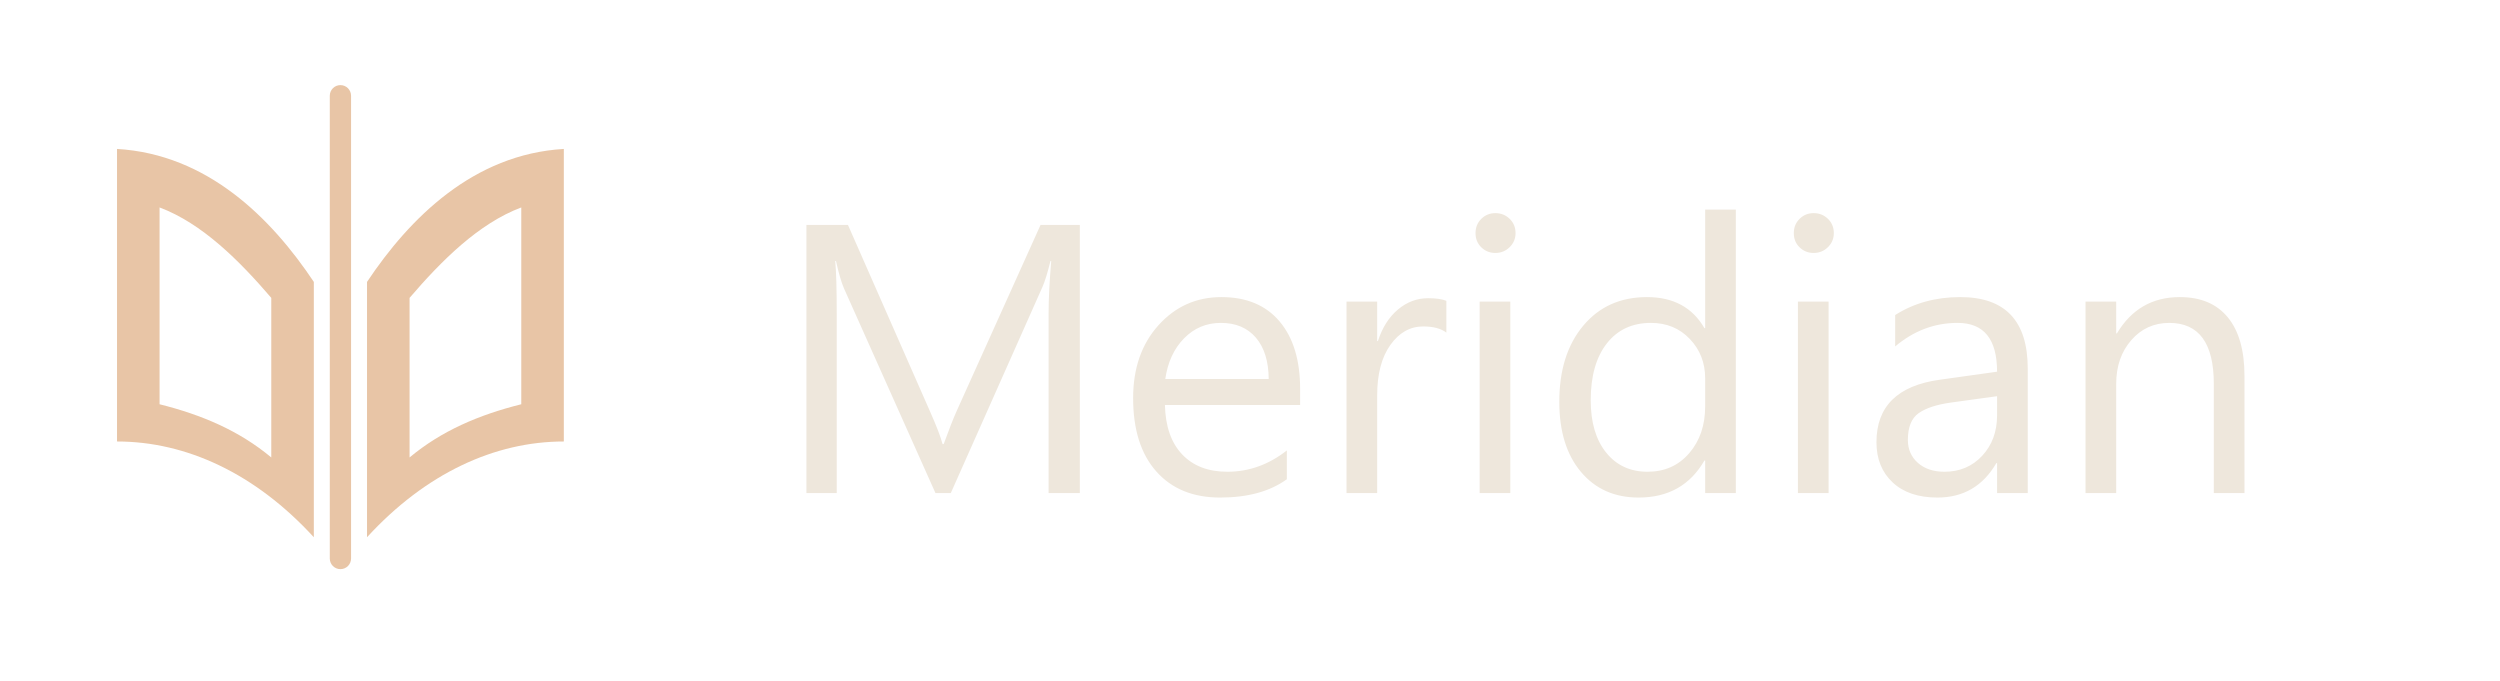
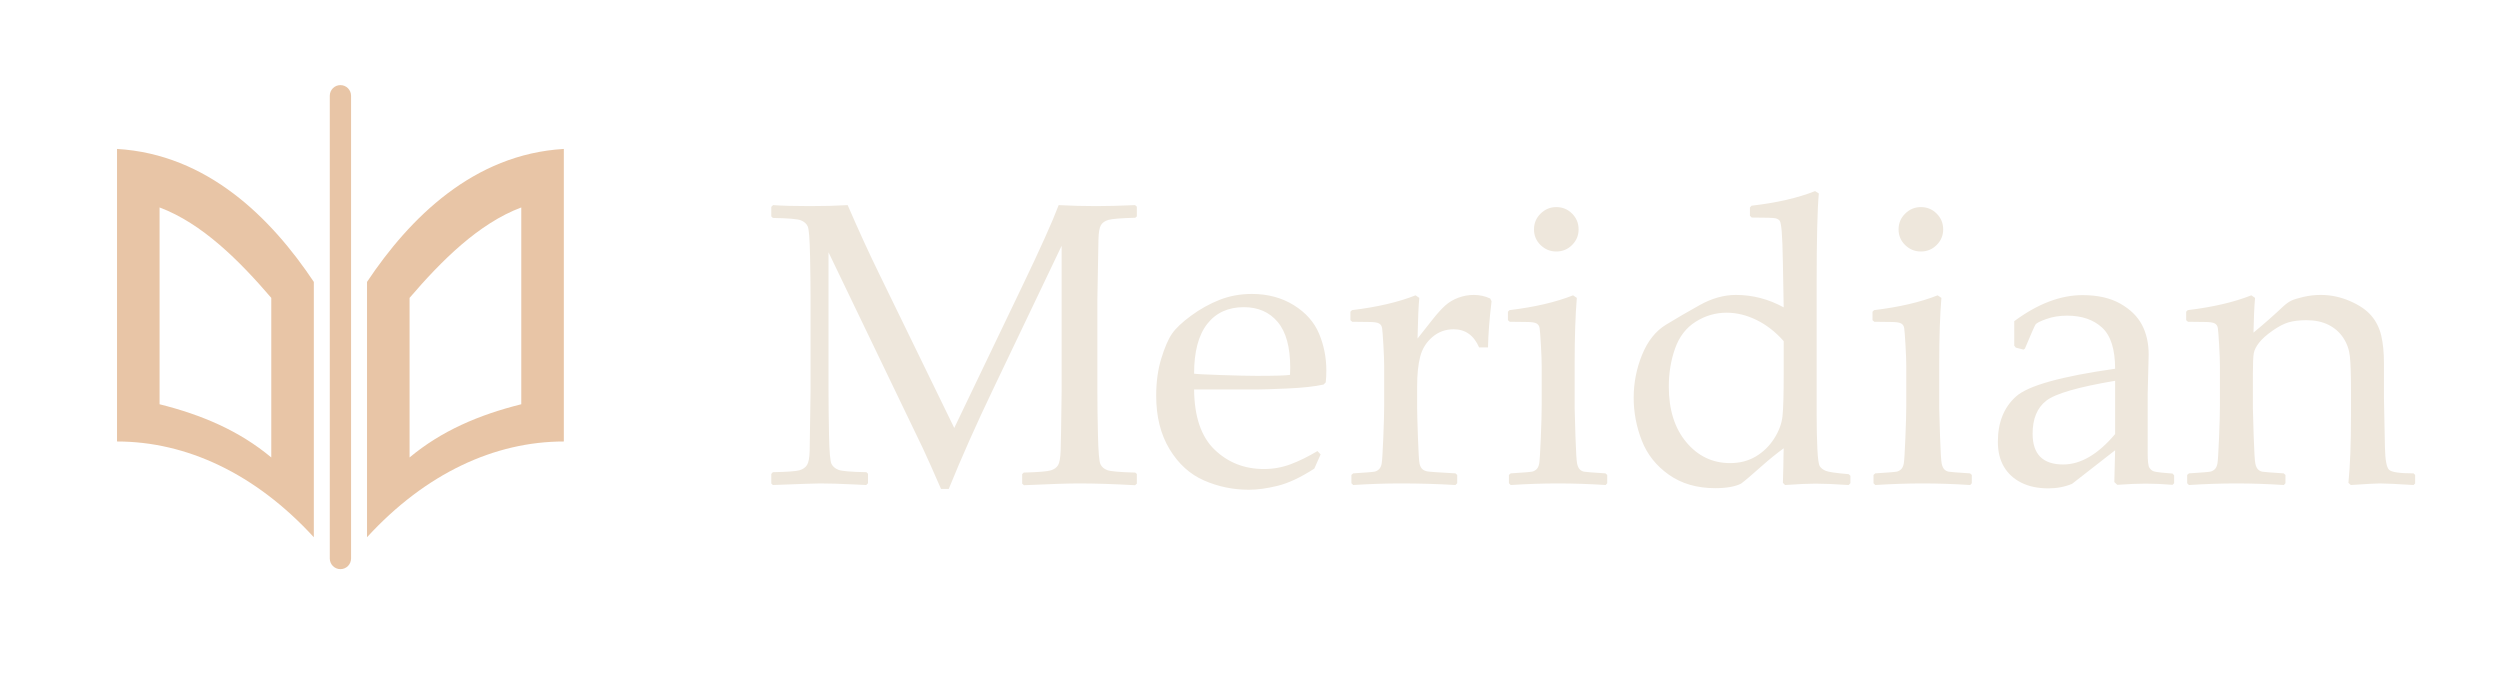
<svg xmlns="http://www.w3.org/2000/svg" viewBox="0 0 470 128" role="img" aria-labelledby="title desc">
  <g fill="#e8c5a6">
    <path fill-rule="evenodd" d="M22 28C39 29 51 41 59 53V101C48 89 35 83 22 83V28ZM30 39V76C38 78 45 81 51 86V56C45 49 38 42 30 39ZM106 28C89 29 77 41 69 53V101C80 89 93 83 106 83V28ZM98 39V76C90 78 83 81 77 86V56C83 49 90 42 98 39Z" />
    <path d="M62 18A2 2 0 0 1 66 18V105A2 2 0 0 1 62 105Z" />
  </g>
-   <path fill="#eee7dc" fill-rule="nonzero" transform="translate(145 15)" d="M230.45,59.486L221.766,60.681C219.094,61.056 217.079,61.718 215.719,62.667 214.36,63.617 213.68,65.298 213.68,67.712 213.68,69.47 214.307,70.906 215.561,72.019 216.815,73.132 218.485,73.689 220.571,73.689 223.43,73.689 225.792,72.687 227.655,70.683 229.518,68.679 230.45,66.142 230.45,63.072L230.45,59.486z M165.375,45.704C161.859,45.704 159.094,46.994 157.078,49.572 155.062,52.15 154.055,55.712 154.055,60.259 154.055,64.408 155.021,67.683 156.955,70.085 158.889,72.488 161.484,73.689 164.742,73.689 167.953,73.689 170.56,72.529 172.564,70.208 174.568,67.888 175.57,64.958 175.57,61.419L175.57,56.111C175.57,53.204 174.609,50.744 172.687,48.728 170.766,46.712 168.328,45.704 165.375,45.704z M84.517,45.704C81.798,45.704 79.489,46.677 77.591,48.622 75.692,50.568 74.521,53.111 74.075,56.251L93.517,56.251C93.493,52.923 92.69,50.333 91.108,48.482 89.526,46.63 87.329,45.704 84.517,45.704z M193.009,41.697L198.775,41.697 198.775,77.697 193.009,77.697 193.009,41.697z M133.173,41.697L138.938,41.697 138.938,77.697 133.173,77.697 133.173,41.697z M123.471,41.064C124.971,41.064,126.119,41.228,126.916,41.556L126.916,47.533C125.908,46.759 124.455,46.372 122.557,46.372 120.096,46.372 118.039,47.533 116.387,49.853 114.734,52.173 113.908,55.337 113.908,59.345L113.908,77.697 108.143,77.697 108.143,41.697 113.908,41.697 113.908,49.115 114.049,49.115C114.869,46.583 116.123,44.609 117.811,43.191 119.498,41.773 121.385,41.064 123.471,41.064z M264.798,40.853C268.736,40.853 271.747,42.124 273.833,44.667 275.919,47.21 276.962,50.884 276.962,55.689L276.962,77.697 271.196,77.697 271.196,57.165C271.196,49.525 268.407,45.704 262.829,45.704 259.946,45.704 257.562,46.788 255.675,48.956 253.788,51.124 252.845,53.861 252.845,57.165L252.845,77.697 247.079,77.697 247.079,41.697 252.845,41.697 252.845,47.673 252.986,47.673C255.704,43.126,259.642,40.853,264.798,40.853z M223.524,40.853C231.985,40.853,236.215,45.329,236.215,54.283L236.215,77.697 230.45,77.697 230.45,72.072 230.309,72.072C227.801,76.384 224.11,78.54 219.235,78.54 215.649,78.54 212.842,77.591 210.815,75.693 208.788,73.794 207.774,71.275 207.774,68.134 207.774,61.408 211.735,57.494 219.657,56.392L230.45,54.88C230.45,48.763 227.977,45.704 223.032,45.704 218.696,45.704 214.782,47.181 211.29,50.134L211.29,44.228C214.829,41.978,218.907,40.853,223.524,40.853z M84.622,40.853C89.333,40.853 92.978,42.376 95.556,45.423 98.134,48.47 99.423,52.701 99.423,58.115L99.423,61.138 74.005,61.138C74.099,65.146 75.177,68.24 77.239,70.419 79.302,72.599 82.138,73.689 85.747,73.689 89.802,73.689 93.528,72.353 96.927,69.681L96.927,75.095C93.763,77.392 89.579,78.54 84.376,78.54 79.29,78.54 75.294,76.906 72.388,73.636 69.481,70.367 68.028,65.767 68.028,59.837 68.028,54.236 69.616,49.671 72.792,46.144 75.968,42.617 79.911,40.853 84.622,40.853z M6.609,27.283L14.414,27.283 29.883,62.439C31.078,65.134,31.852,67.15,32.203,68.486L32.414,68.486C33.422,65.72,34.23,63.658,34.84,62.298L50.625,27.283 58.008,27.283 58.008,77.697 52.137,77.697 52.137,43.876C52.137,41.204,52.301,37.935,52.629,34.068L52.488,34.068C51.926,36.341,51.422,37.97,50.977,38.954L33.75,77.697 30.867,77.697 13.676,39.236C13.184,38.111,12.68,36.388,12.164,34.068L12.023,34.068C12.211,36.083,12.305,39.376,12.305,43.947L12.305,77.697 6.609,77.697 6.609,27.283z M195.962,25.068C197.017,25.068 197.914,25.425 198.652,26.14 199.39,26.855 199.759,27.751 199.759,28.829 199.759,29.861 199.39,30.74 198.652,31.466 197.914,32.193 197.017,32.556 195.962,32.556 194.931,32.556 194.052,32.204 193.326,31.501 192.599,30.798 192.236,29.908 192.236,28.829 192.236,27.751 192.599,26.855 193.326,26.14 194.052,25.425 194.931,25.068 195.962,25.068z M136.126,25.068C137.18,25.068 138.077,25.425 138.815,26.14 139.553,26.855 139.923,27.751 139.923,28.829 139.923,29.861 139.553,30.74 138.815,31.466 138.077,32.193 137.18,32.556 136.126,32.556 135.094,32.556 134.216,32.204 133.489,31.501 132.762,30.798 132.399,29.908 132.399,28.829 132.399,27.751 132.762,26.855 133.489,26.14 134.216,25.425 135.094,25.068 136.126,25.068z M175.57,24.4L181.336,24.4 181.336,77.697 175.57,77.697 175.57,71.579 175.43,71.579C172.758,76.22 168.633,78.54 163.055,78.54 158.531,78.54 154.916,76.929 152.209,73.706 149.502,70.484 148.148,66.095 148.148,60.54 148.148,54.587 149.648,49.818 152.648,46.232 155.648,42.646 159.644,40.853 164.637,40.853 169.582,40.853 173.18,42.798 175.43,46.689L175.57,46.689 175.57,24.4z" />
+   <path fill="#eee7dc" fill-rule="nonzero" d="M213.393 38.562L213.727 38.858L213.727 40.677L213.43 40.937C210.708 41.011 209.02 41.147 208.364 41.345C207.709 41.543 207.245 41.87 206.973 42.328C206.701 42.786 206.546 43.683 206.509 45.019C206.472 46.354 206.404 50.127 206.305 56.337L206.305 73.444C206.305 75.918 206.342 78.714 206.416 81.831C206.49 84.948 206.645 86.76 206.88 87.268C207.115 87.775 207.542 88.146 208.16 88.381C208.779 88.616 210.535 88.771 213.43 88.845L213.727 89.104L213.727 90.923L213.393 91.22C209.36 90.997 205.847 90.886 202.854 90.886C200.825 90.886 197.374 90.997 192.5 91.22L192.166 90.923L192.166 89.142L192.463 88.845C195.184 88.771 196.873 88.634 197.528 88.437C198.184 88.239 198.648 87.911 198.92 87.453C199.192 86.995 199.353 86.086 199.402 84.726C199.452 83.365 199.514 79.604 199.588 73.444L199.588 46.206L186.785 72.999C183.569 79.703 180.761 86.012 178.361 91.925L176.914 91.925C175.529 88.733 174.391 86.185 173.5 84.28L155.762 47.431L155.762 73.37C155.762 75.795 155.793 78.584 155.855 81.738C155.916 84.893 156.071 86.717 156.318 87.212C156.566 87.707 156.999 88.078 157.617 88.325C158.236 88.573 159.992 88.721 162.887 88.771L163.184 89.067L163.184 90.849L162.85 91.183L160.475 91.071C158.025 90.948 155.923 90.886 154.166 90.886C153.374 90.886 150.418 90.985 145.297 91.183L145 90.886L145 89.104L145.297 88.771C148.018 88.721 149.701 88.597 150.344 88.399C150.987 88.201 151.451 87.868 151.735 87.397C152.02 86.927 152.181 86.049 152.218 84.763C152.255 83.476 152.311 79.679 152.385 73.37L152.385 56.374C152.385 54.123 152.354 51.383 152.292 48.154C152.23 44.926 152.082 43.058 151.847 42.551C151.612 42.044 151.185 41.666 150.566 41.419C149.948 41.172 148.191 41.023 145.297 40.974L145 40.677L145 38.896L145.334 38.562C147.041 38.685 149.342 38.747 152.236 38.747C154.958 38.747 157.333 38.685 159.361 38.562C161.44 43.361 163.431 47.703 165.336 51.587L179.4 80.458L192.092 53.999C195.531 46.849 197.844 41.703 199.031 38.562C201.406 38.685 203.744 38.747 206.045 38.747C208.123 38.747 210.572 38.685 213.393 38.562ZM248.275 85.431L247.088 88.103C244.515 89.76 242.22 90.836 240.204 91.331C238.188 91.826 236.388 92.073 234.805 92.073C231.836 92.073 229.022 91.492 226.362 90.329C223.703 89.166 221.538 87.2 219.868 84.429C218.198 81.658 217.363 78.318 217.363 74.409C217.363 71.812 217.685 69.467 218.328 67.377C218.971 65.286 219.646 63.734 220.351 62.72C221.056 61.705 222.249 60.58 223.932 59.343C225.614 58.106 227.395 57.116 229.275 56.374C231.156 55.632 233.184 55.261 235.361 55.261C238.33 55.261 240.946 55.96 243.21 57.357C245.474 58.755 247.063 60.543 247.979 62.72C248.894 64.897 249.352 67.21 249.352 69.659C249.352 70.426 249.315 71.168 249.24 71.886L248.832 72.294C247.15 72.665 244.886 72.912 242.041 73.036C239.196 73.16 237.316 73.222 236.4 73.222L224.488 73.222C224.538 78.343 225.824 82.116 228.348 84.54C230.871 86.965 233.964 88.177 237.625 88.177C239.357 88.177 241.021 87.88 242.616 87.286C244.212 86.692 245.9 85.864 247.682 84.8ZM224.488 70.253C224.934 70.327 226.647 70.414 229.628 70.513C232.609 70.612 234.817 70.661 236.252 70.661C239.691 70.661 241.781 70.599 242.523 70.476C242.548 69.882 242.561 69.424 242.561 69.103C242.561 65.268 241.781 62.417 240.223 60.549C238.664 58.681 236.537 57.747 233.84 57.747C230.896 57.747 228.601 58.799 226.956 60.901C225.311 63.004 224.488 66.121 224.488 70.253ZM266.125 55.521L266.83 56.003C266.682 57.438 266.57 59.986 266.496 63.647L269.279 60.122C270.195 58.959 271.005 58.063 271.71 57.432C272.415 56.801 273.238 56.312 274.178 55.966C275.118 55.619 276.083 55.446 277.072 55.446C278.161 55.446 279.188 55.669 280.152 56.114L280.412 56.634C280.016 59.924 279.794 62.819 279.744 65.317L278.074 65.317C277.085 63.041 275.489 61.903 273.287 61.903C271.753 61.903 270.417 62.392 269.279 63.369C268.141 64.346 267.381 65.571 266.997 67.043C266.614 68.515 266.422 70.377 266.422 72.628L266.422 76.747C266.422 77.489 266.471 79.308 266.57 82.202C266.669 85.097 266.774 86.767 266.886 87.212C266.997 87.657 267.17 87.985 267.405 88.195C267.64 88.406 267.95 88.548 268.333 88.622C268.717 88.696 270.479 88.82 273.621 88.993L273.955 89.29L273.955 90.849L273.621 91.183C270.331 90.985 266.892 90.886 263.305 90.886C260.46 90.886 257.491 90.985 254.398 91.183L254.065 90.849L254.065 89.29L254.398 88.993C256.798 88.845 258.153 88.733 258.462 88.659C258.771 88.585 259.043 88.43 259.278 88.195C259.513 87.96 259.674 87.602 259.761 87.119C259.847 86.637 259.946 85.041 260.058 82.332C260.169 79.623 260.225 77.576 260.225 76.19L260.225 68.88C260.225 67.89 260.175 66.542 260.076 64.835C259.977 63.128 259.897 62.077 259.835 61.681C259.773 61.285 259.581 60.994 259.26 60.809C258.938 60.623 258.295 60.53 257.33 60.53L254.213 60.493L253.879 60.196L253.879 58.601L254.176 58.304C258.901 57.735 262.884 56.807 266.125 55.521ZM292.584 38.933C293.747 38.933 294.736 39.341 295.553 40.157C296.369 40.974 296.777 41.963 296.777 43.126C296.777 44.264 296.369 45.241 295.553 46.058C294.736 46.874 293.747 47.282 292.584 47.282C291.446 47.282 290.463 46.88 289.634 46.076C288.805 45.272 288.391 44.289 288.391 43.126C288.391 41.963 288.805 40.974 289.634 40.157C290.463 39.341 291.446 38.933 292.584 38.933ZM295.738 55.521L296.443 56.003C296.171 59.244 296.035 63.363 296.035 68.36L296.035 76.747C296.035 77.291 296.085 79.042 296.184 81.998C296.283 84.954 296.388 86.68 296.499 87.175C296.61 87.67 296.777 88.028 297 88.251C297.223 88.474 297.495 88.616 297.816 88.678C298.138 88.74 299.474 88.845 301.824 88.993L302.158 89.29L302.158 90.849L301.861 91.183C298.769 90.985 295.788 90.886 292.918 90.886C290.073 90.886 287.104 90.985 284.012 91.183L283.678 90.849L283.678 89.29L284.012 88.993C286.411 88.845 287.766 88.733 288.075 88.659C288.384 88.585 288.657 88.43 288.892 88.195C289.127 87.96 289.287 87.602 289.374 87.119C289.461 86.637 289.56 85.041 289.671 82.332C289.782 79.623 289.838 77.576 289.838 76.19L289.838 68.88C289.838 67.89 289.788 66.542 289.69 64.835C289.591 63.128 289.51 62.077 289.448 61.681C289.386 61.285 289.195 60.994 288.873 60.809C288.551 60.623 287.908 60.53 286.943 60.53L283.826 60.493L283.492 60.196L283.492 58.601L283.789 58.304C288.514 57.735 292.497 56.807 295.738 55.521ZM328.988 40.565L328.988 39.007L329.285 38.673C334.01 38.129 337.994 37.213 341.234 35.927L341.94 36.372C341.667 39.217 341.531 44.92 341.531 53.479L341.531 77.786C341.531 80.285 341.575 82.468 341.661 84.336C341.748 86.204 341.902 87.311 342.125 87.657C342.348 88.004 342.713 88.288 343.22 88.511C343.727 88.733 345.168 88.944 347.543 89.142L347.877 89.438L347.877 90.849L347.543 91.183C344.871 91.009 342.793 90.923 341.309 90.923C339.973 90.923 338.068 91.009 335.594 91.183L335.186 90.774C335.26 88.35 335.297 86.655 335.297 85.69C335.297 85.567 335.309 85.097 335.334 84.28C333.973 85.27 332.613 86.371 331.252 87.583C329.248 89.364 327.937 90.478 327.318 90.923C326.18 91.492 324.56 91.776 322.457 91.776C319.043 91.776 316.142 90.935 313.755 89.253C311.368 87.571 309.667 85.424 308.652 82.814C307.638 80.204 307.131 77.526 307.131 74.78C307.131 71.985 307.657 69.294 308.708 66.709C309.759 64.124 311.256 62.237 313.198 61.05C315.14 59.862 317.256 58.632 319.544 57.357C321.832 56.083 324.102 55.446 326.354 55.446C329.495 55.446 332.489 56.226 335.334 57.784L335.186 49.509C335.136 46.639 335.062 44.641 334.963 43.516C334.864 42.39 334.74 41.722 334.592 41.512C334.443 41.301 334.19 41.147 333.831 41.048C333.472 40.949 331.969 40.899 329.322 40.899ZM335.334 64.13C333.8 62.398 332.099 61.075 330.231 60.159C328.364 59.244 326.49 58.786 324.609 58.786C322.531 58.786 320.595 59.349 318.802 60.475C317.008 61.6 315.716 63.27 314.924 65.484C314.132 67.699 313.736 70.104 313.736 72.702C313.736 77.032 314.831 80.507 317.021 83.13C319.21 85.752 321.962 87.063 325.277 87.063C327.083 87.063 328.685 86.649 330.083 85.82C331.481 84.992 332.631 83.872 333.534 82.462C334.437 81.052 334.963 79.642 335.111 78.231C335.26 76.821 335.334 74.236 335.334 70.476ZM361.125 38.933C362.288 38.933 363.277 39.341 364.094 40.157C364.91 40.974 365.318 41.963 365.318 43.126C365.318 44.264 364.91 45.241 364.094 46.058C363.277 46.874 362.288 47.282 361.125 47.282C359.987 47.282 359.004 46.88 358.175 46.076C357.346 45.272 356.932 44.289 356.932 43.126C356.932 41.963 357.346 40.974 358.175 40.157C359.004 39.341 359.987 38.933 361.125 38.933ZM364.279 55.521L364.984 56.003C364.712 59.244 364.576 63.363 364.576 68.36L364.576 76.747C364.576 77.291 364.626 79.042 364.725 81.998C364.824 84.954 364.929 86.68 365.04 87.175C365.151 87.67 365.318 88.028 365.541 88.251C365.764 88.474 366.036 88.616 366.357 88.678C366.679 88.74 368.015 88.845 370.365 88.993L370.699 89.29L370.699 90.849L370.402 91.183C367.31 90.985 364.329 90.886 361.459 90.886C358.614 90.886 355.645 90.985 352.553 91.183L352.219 90.849L352.219 89.29L352.553 88.993C354.953 88.845 356.307 88.733 356.616 88.659C356.925 88.585 357.198 88.43 357.433 88.195C357.668 87.96 357.828 87.602 357.915 87.119C358.002 86.637 358.101 85.041 358.212 82.332C358.323 79.623 358.379 77.576 358.379 76.19L358.379 68.88C358.379 67.89 358.329 66.542 358.231 64.835C358.132 63.128 358.051 62.077 357.989 61.681C357.927 61.285 357.736 60.994 357.414 60.809C357.092 60.623 356.449 60.53 355.484 60.53L352.367 60.493L352.033 60.196L352.033 58.601L352.33 58.304C357.055 57.735 361.038 56.807 364.279 55.521ZM380.422 65.726L378.975 65.354L378.678 64.983L378.678 60.382C383.081 57.116 387.361 55.483 391.518 55.483C394.363 55.483 396.725 56.015 398.606 57.079C400.486 58.143 401.846 59.473 402.688 61.068C403.529 62.664 403.949 64.526 403.949 66.653L403.764 74.112L403.764 85.171C403.764 86.68 403.869 87.595 404.079 87.917C404.289 88.239 404.531 88.455 404.803 88.566C405.075 88.678 405.582 88.771 406.324 88.845L408.44 89.03L408.736 89.364L408.736 90.849L408.44 91.146C406.634 90.997 404.951 90.923 403.393 90.923C401.908 90.923 400.127 90.997 398.049 91.146L397.492 90.626L397.641 84.651L389.551 90.96C388.19 91.529 386.706 91.813 385.098 91.813C383.119 91.813 381.418 91.455 379.995 90.737C378.573 90.02 377.484 89.018 376.73 87.731C375.975 86.445 375.598 84.886 375.598 83.056C375.598 79.419 376.736 76.58 379.012 74.539C381.288 72.498 387.497 70.76 397.641 69.325C397.641 65.664 396.824 63.085 395.191 61.588C393.559 60.091 391.369 59.343 388.623 59.343C387.188 59.343 385.883 59.553 384.708 59.974C383.533 60.394 382.859 60.734 382.686 60.994C382.512 61.254 381.844 62.769 380.682 65.54ZM397.641 71.589C390.714 72.752 386.397 74.001 384.69 75.337C382.982 76.673 382.129 78.739 382.129 81.534C382.129 85.394 384.046 87.323 387.881 87.323C391.171 87.323 394.425 85.418 397.641 81.608ZM423.246 55.521L423.951 56.003C423.803 57.66 423.704 59.838 423.654 62.534C425.634 60.901 427.514 59.244 429.295 57.562C429.815 57.091 430.303 56.745 430.761 56.522C431.218 56.3 431.979 56.065 433.043 55.817C434.107 55.57 435.195 55.446 436.309 55.446C438.189 55.446 440.013 55.83 441.782 56.597C443.551 57.364 444.887 58.273 445.79 59.324C446.693 60.376 447.318 61.619 447.664 63.054C448.01 64.489 448.184 66.257 448.184 68.36L448.184 74.892C448.184 75.312 448.245 78.392 448.369 84.132C448.419 86.482 448.678 87.88 449.148 88.325C449.619 88.771 451.152 88.993 453.75 88.993L454.047 89.29L454.047 90.886L453.75 91.183C450.608 90.985 448.481 90.886 447.367 90.886C446.724 90.886 444.918 90.985 441.949 91.183L441.504 90.774C441.826 87.558 441.986 83.365 441.986 78.194L441.986 73.333C441.986 70.414 441.918 68.311 441.782 67.024C441.646 65.738 441.232 64.569 440.539 63.518C439.846 62.466 438.919 61.65 437.756 61.068C436.593 60.487 435.208 60.196 433.6 60.196C432.313 60.196 431.212 60.326 430.297 60.586C429.382 60.846 428.355 61.378 427.217 62.182C426.079 62.986 425.238 63.74 424.693 64.445C424.149 65.15 423.821 65.806 423.71 66.412C423.599 67.018 423.543 68.311 423.543 70.29L423.543 76.747C423.543 77.291 423.592 79.042 423.691 81.998C423.79 84.954 423.896 86.68 424.007 87.175C424.118 87.67 424.285 88.028 424.508 88.251C424.731 88.474 425.003 88.616 425.324 88.678C425.646 88.74 426.982 88.845 429.332 88.993L429.666 89.29L429.666 90.849L429.369 91.183C426.277 90.985 423.296 90.886 420.426 90.886C417.581 90.886 414.612 90.985 411.52 91.183L411.186 90.849L411.186 89.29L411.52 88.993C413.919 88.845 415.274 88.733 415.583 88.659C415.892 88.585 416.164 88.43 416.399 88.195C416.634 87.96 416.795 87.602 416.882 87.119C416.968 86.637 417.067 85.041 417.179 82.332C417.29 79.623 417.346 77.576 417.346 76.19L417.346 68.88C417.346 67.89 417.296 66.542 417.197 64.835C417.098 63.128 417.018 62.077 416.956 61.681C416.894 61.285 416.703 60.994 416.381 60.809C416.059 60.623 415.416 60.53 414.451 60.53L411.334 60.493L411 60.196L411 58.601L411.297 58.304C416.022 57.735 420.005 56.807 423.246 55.521Z" />
</svg>
